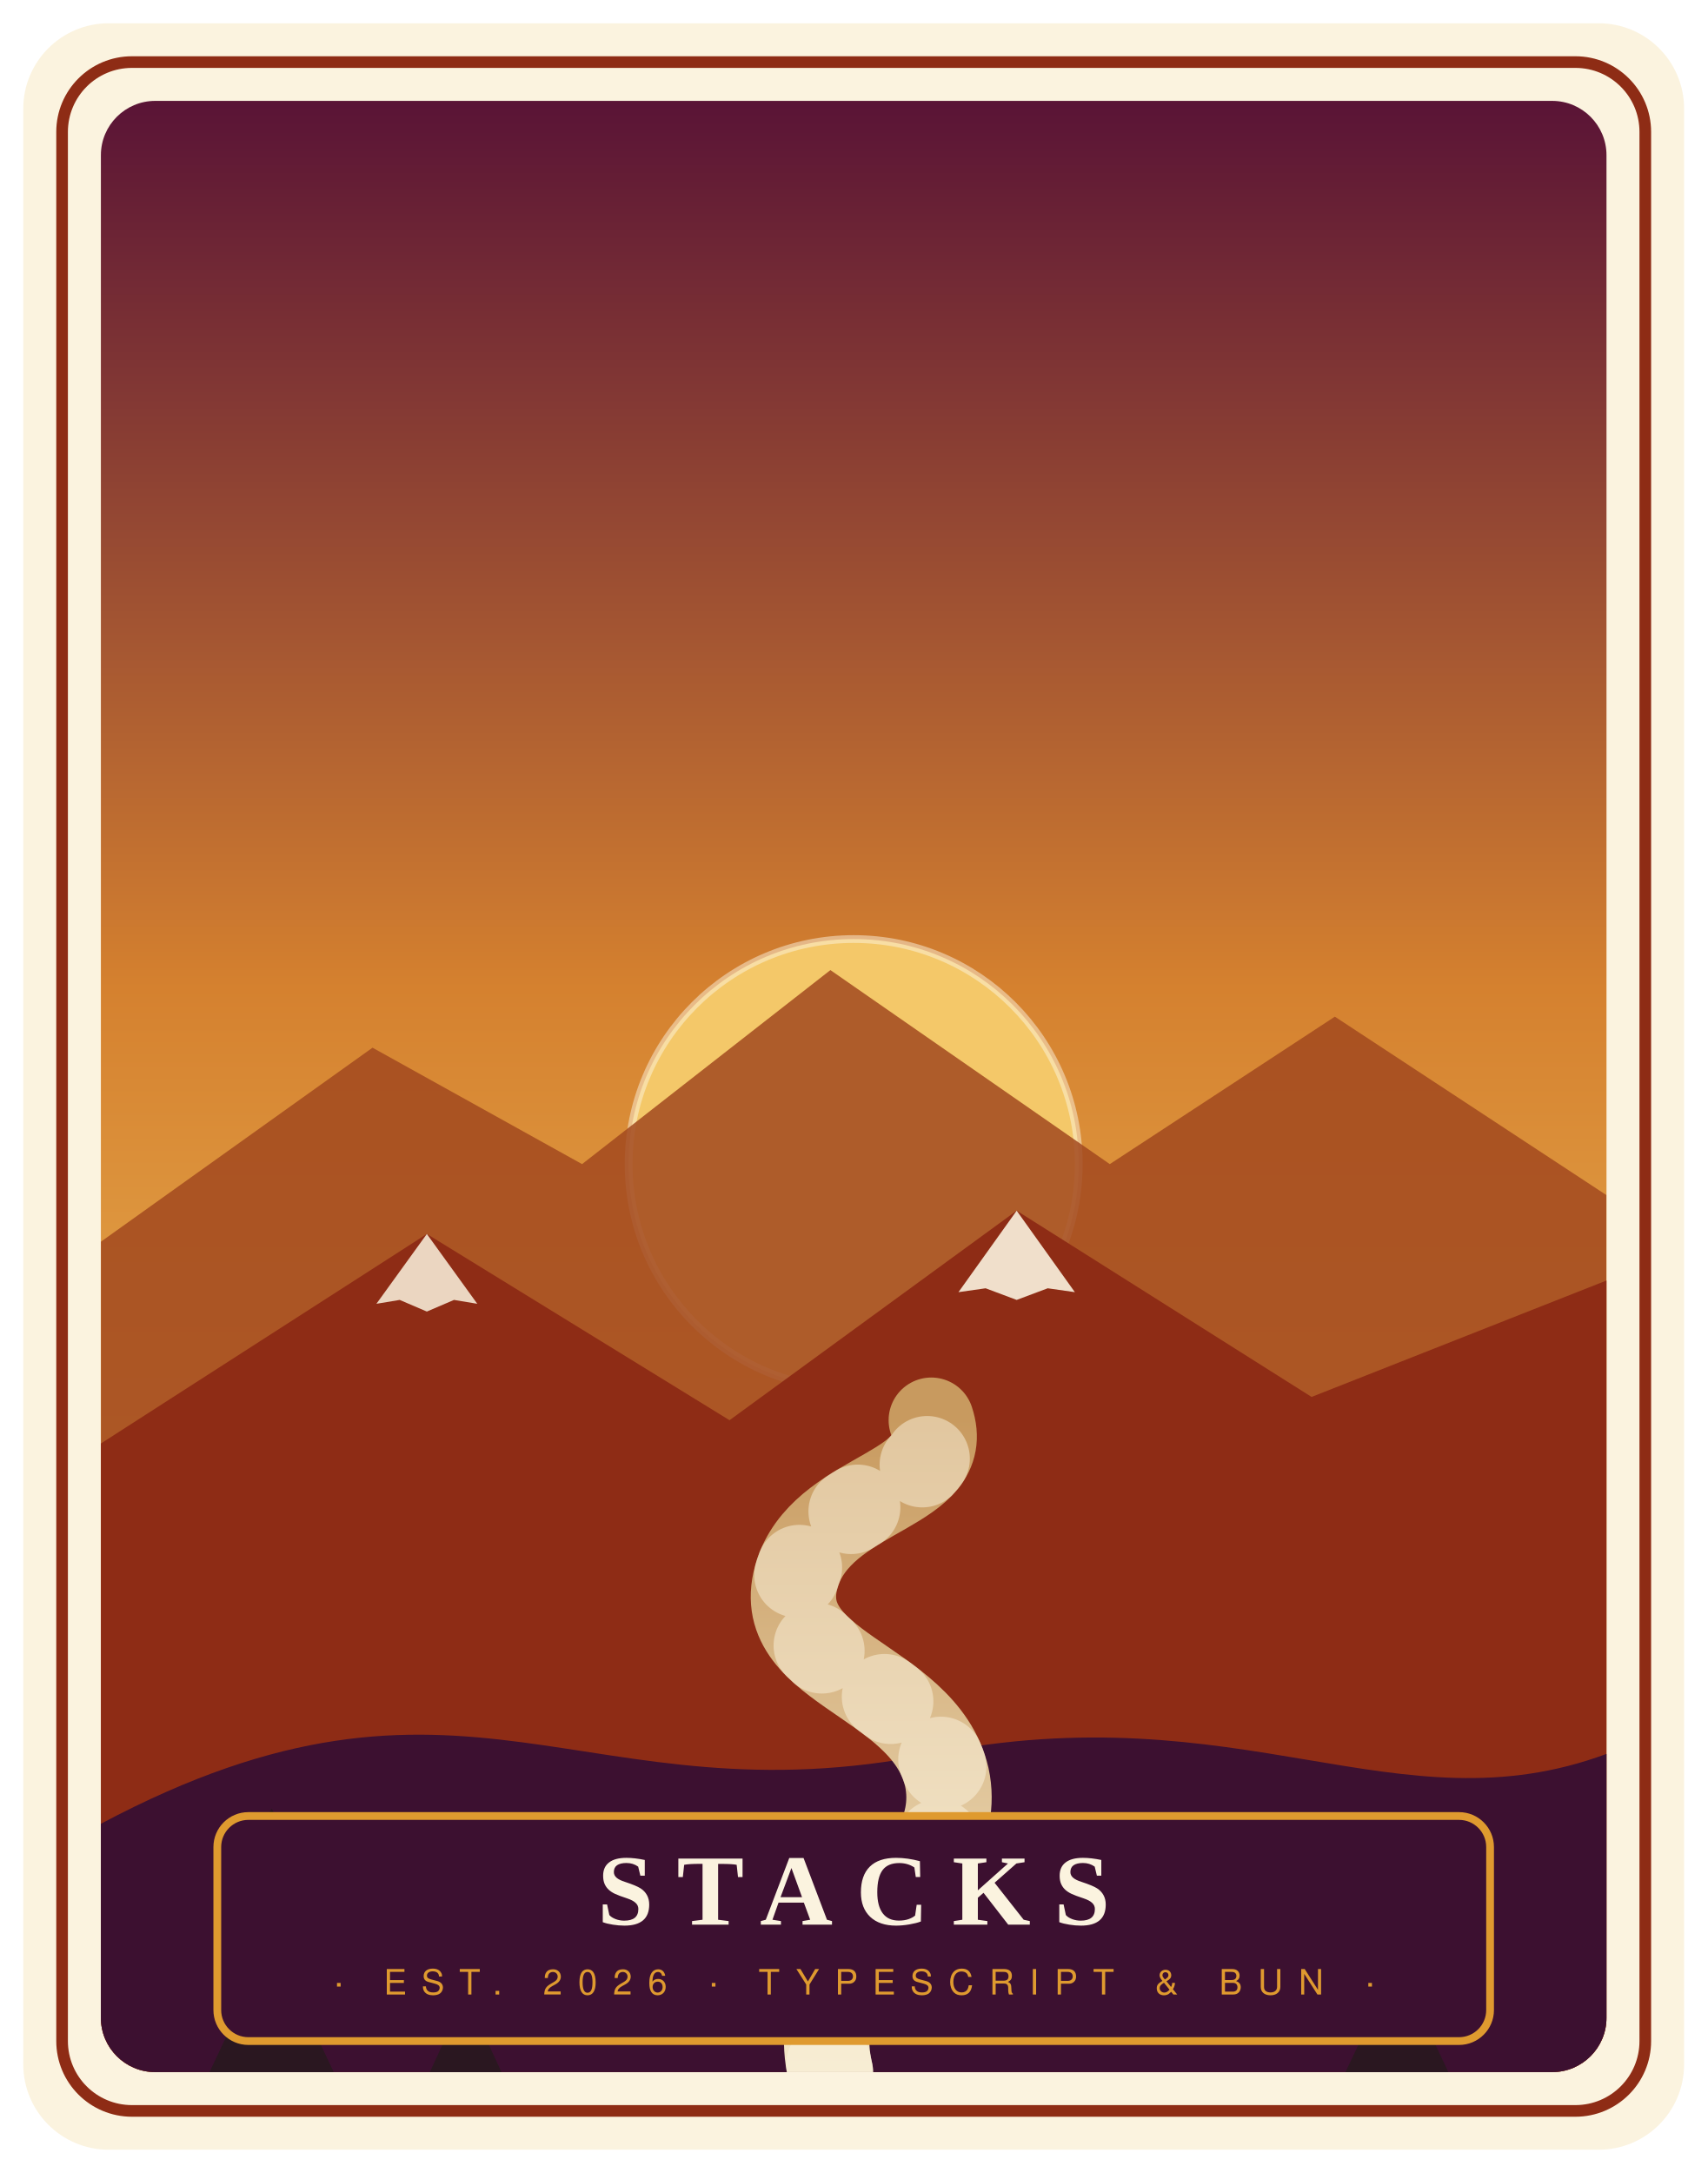
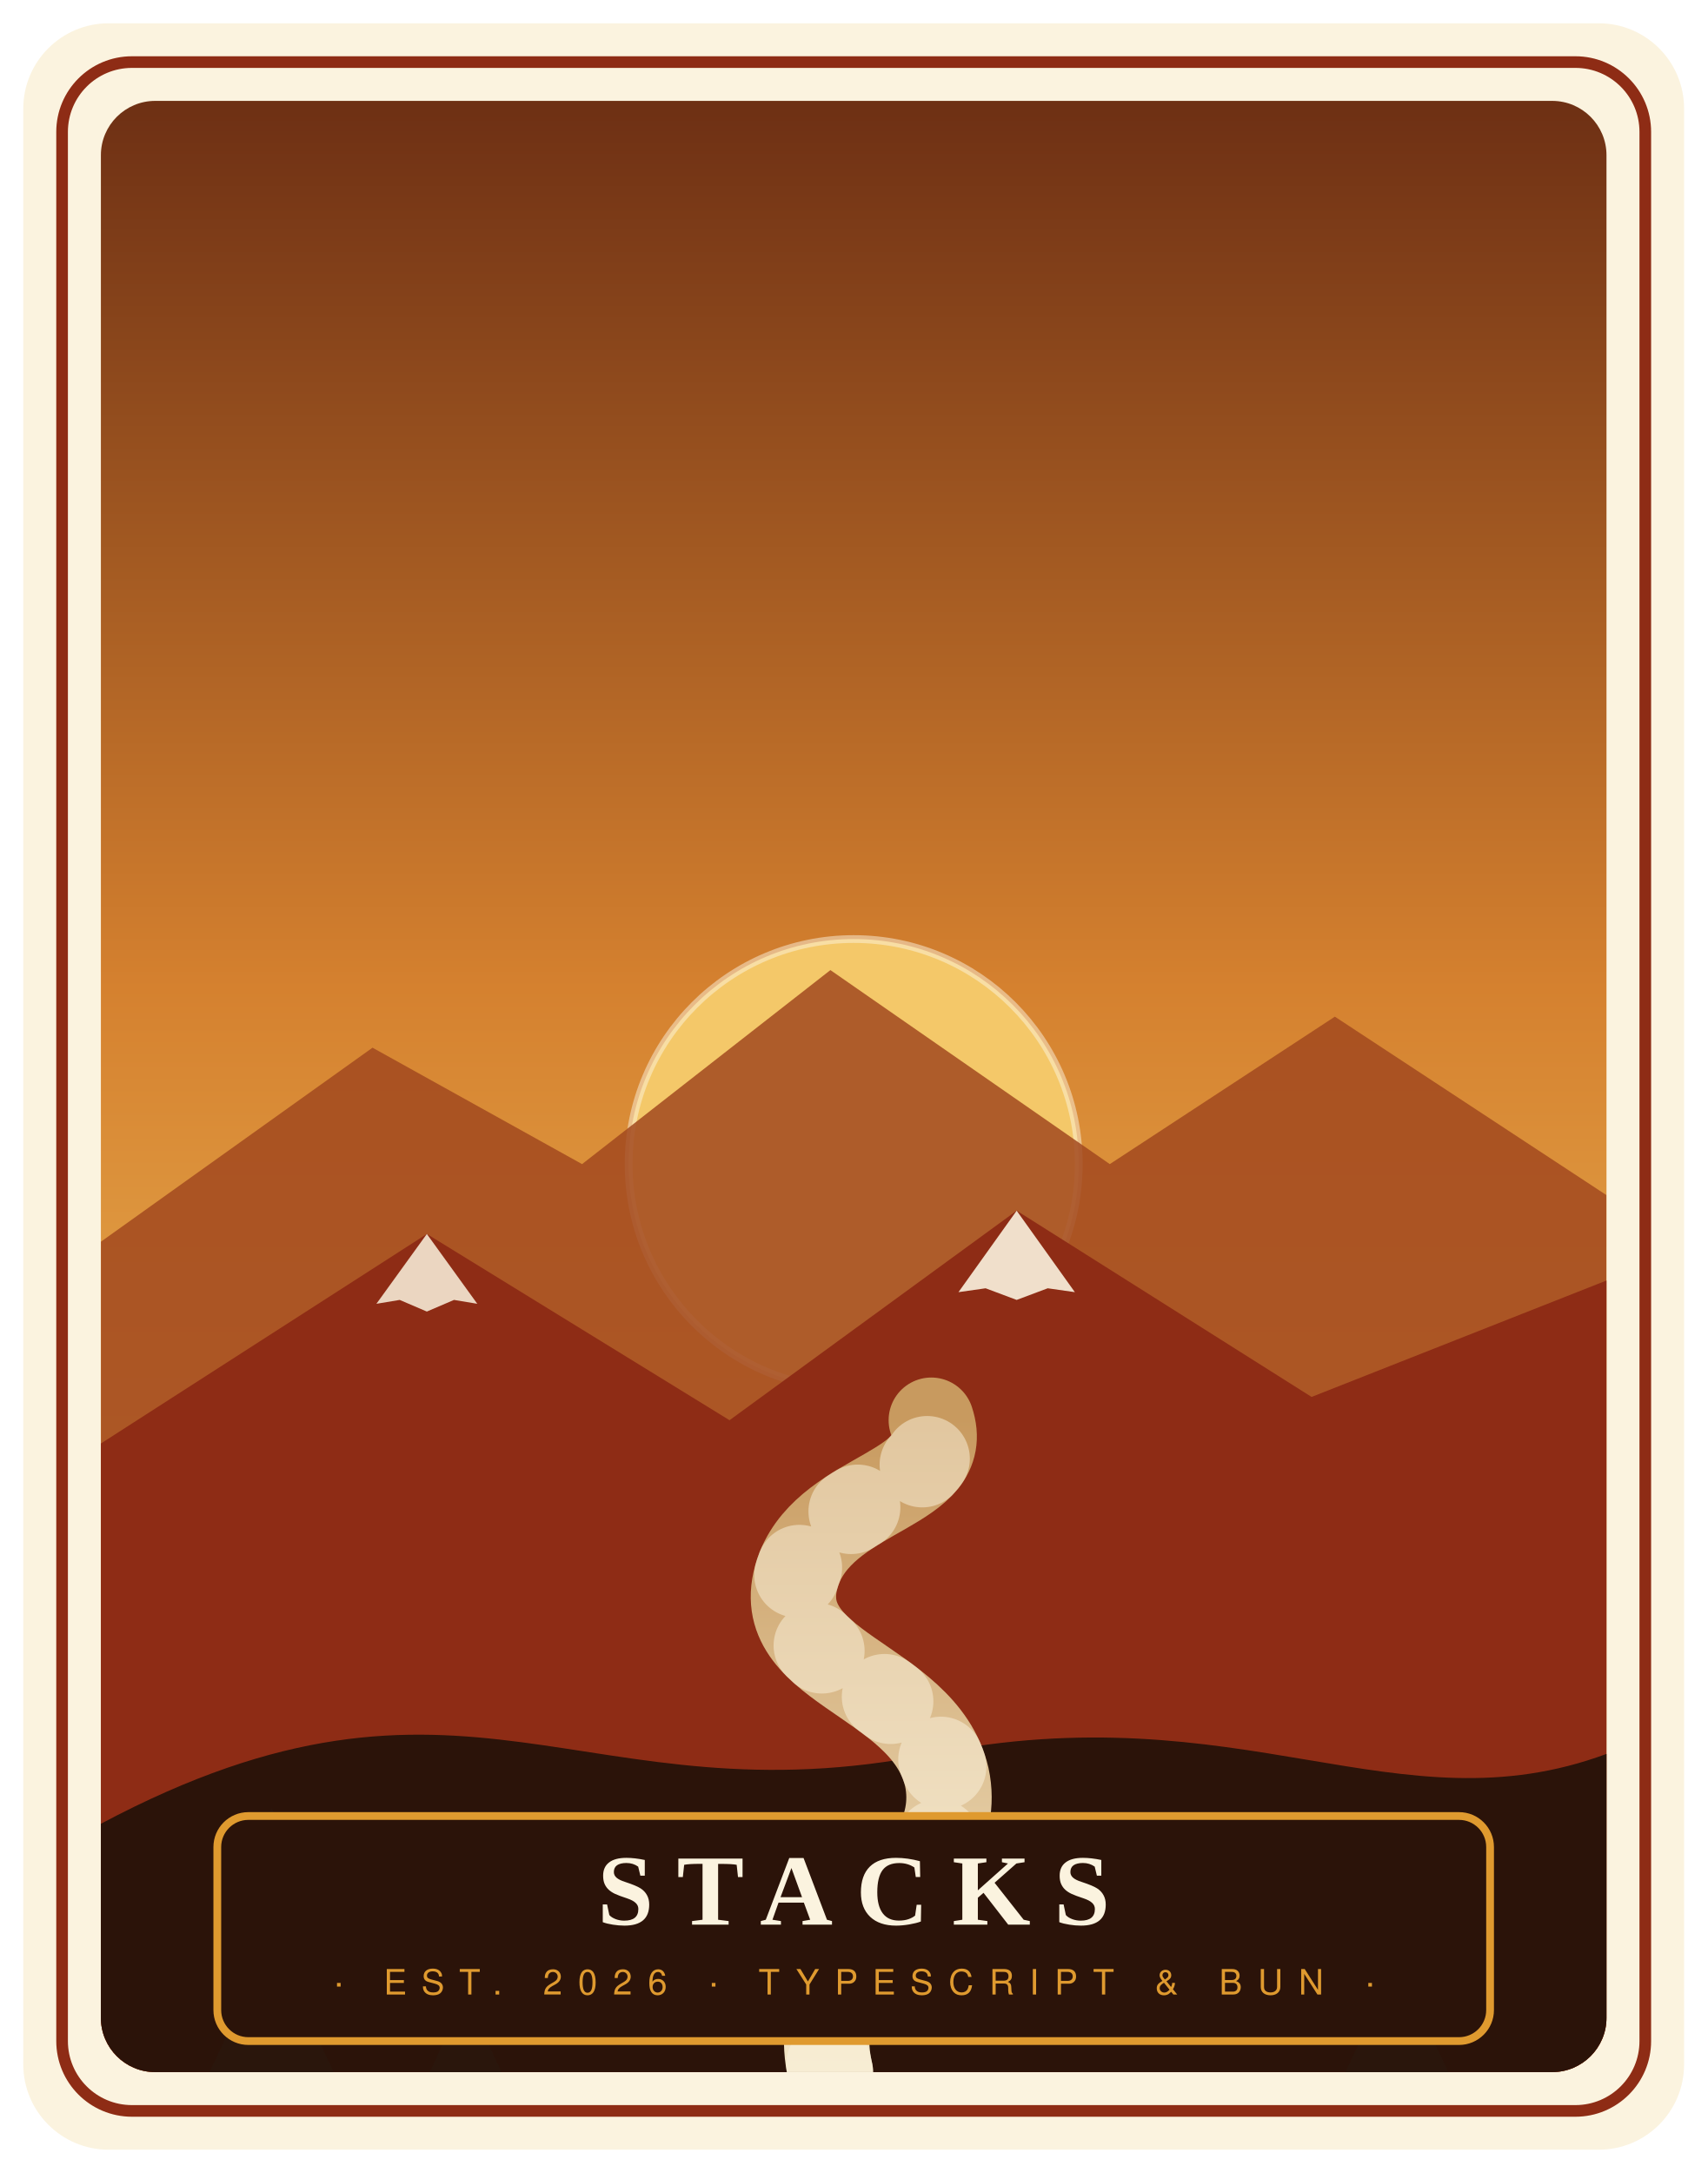
<svg xmlns="http://www.w3.org/2000/svg" viewBox="0 0 440 560" role="img" aria-label="Stacks National Park — trail at dawn">
  <defs>
    <linearGradient id="t-sky" x1="0" y1="0" x2="0" y2="1">
-       <stop offset="0" stop-color="#5a1436" />
+       <stop offset="0" stop-color="#6e3014" />
      <stop offset="0.45" stop-color="#d5812f" />
      <stop offset="0.72" stop-color="#e7ad4f" />
      <stop offset="1" stop-color="#f5dfb8" />
    </linearGradient>
    <linearGradient id="t-trail" x1="0" y1="1" x2="0" y2="0">
      <stop offset="0" stop-color="#f3e7c8" />
      <stop offset="1" stop-color="#c89a5f" />
    </linearGradient>
    <clipPath id="t-scene">
      <rect x="26" y="26" width="388" height="508" rx="14" />
    </clipPath>
  </defs>
  <rect x="6" y="6" width="428" height="548" rx="22" fill="#fbf3df" />
  <rect x="16" y="16" width="408" height="528" rx="18" fill="none" stroke="#8e2c15" stroke-width="3" />
  <g clip-path="url(#t-scene)">
    <rect x="26" y="26" width="388" height="508" fill="url(#t-sky)" />
    <circle cx="220" cy="300" r="58" fill="#f4c869" />
    <circle cx="220" cy="300" r="58" fill="none" stroke="#fbf3df" stroke-width="2" opacity="0.5" />
    <path d="M26 320 L96 270 L150 300 L214 250 L286 300 L344 262 L414 308 V534 H26 Z" fill="#a2491e" opacity="0.85" />
    <path d="M26 372 L110 318 L188 366 L262 312 L338 360 L414 330 V534 H26 Z" fill="#8e2c15" />
    <path d="M262 312 l15 21 l-7 -1 l-8 3 l-8 -3 l-7 1 Z" fill="#fbf3df" opacity="0.9" />
    <path d="M110 318 l13 18 l-6 -1 l-7 3 l-7 -3 l-6 1 Z" fill="#fbf3df" opacity="0.85" />
-     <path d="M26 470 C120 420 150 470 240 452 C320 436 360 472 414 452 V534 H26 Z" fill="#3c1030" />
+     <path d="M26 470 C120 420 150 470 240 452 C320 436 360 472 414 452 V534 H26 Z" fill="#2b1309" />
    <path d="M214 534 C206 500 250 486 244 458 C238 432 196 430 206 404 C214 384 246 384 240 366" fill="none" stroke="url(#t-trail)" stroke-width="22" stroke-linecap="round" />
    <path d="M214 534 C206 500 250 486 244 458 C238 432 196 430 206 404 C214 384 246 384 240 366" fill="none" stroke="#fbf3df" stroke-width="22" stroke-linecap="round" stroke-dasharray="2 20" opacity="0.5" />
-     <g fill="#2a1720">
+     <g fill="#2a160c">
      <path d="M70 500 l16 34 h-32 z M70 480 l13 26 h-26 z M70 466 l10 20 h-20 z" />
      <path d="M360 506 l18 38 h-36 z M360 484 l14 30 h-28 z M360 468 l11 22 h-22 z" />
      <path d="M120 514 l12 26 h-24 z M120 500 l9 18 h-18 z" />
    </g>
  </g>
  <g>
-     <rect x="56" y="468" width="328" height="58" rx="8" fill="#3c1030" />
+     <rect x="56" y="468" width="328" height="58" rx="8" fill="#2b1309" />
    <rect x="56" y="468" width="328" height="58" rx="8" fill="none" stroke="#df9a2f" stroke-width="2" />
    <text x="220" y="496" text-anchor="middle" font-family="Georgia, 'Times New Roman', serif" font-size="26" font-weight="700" letter-spacing="6" fill="#fbf3df">STACKS</text>
    <text x="220" y="514" text-anchor="middle" font-family="Helvetica, Arial, sans-serif" font-size="9" letter-spacing="4" fill="#df9a2f">· EST. 2026 · TYPESCRIPT &amp; BUN ·</text>
  </g>
</svg>
